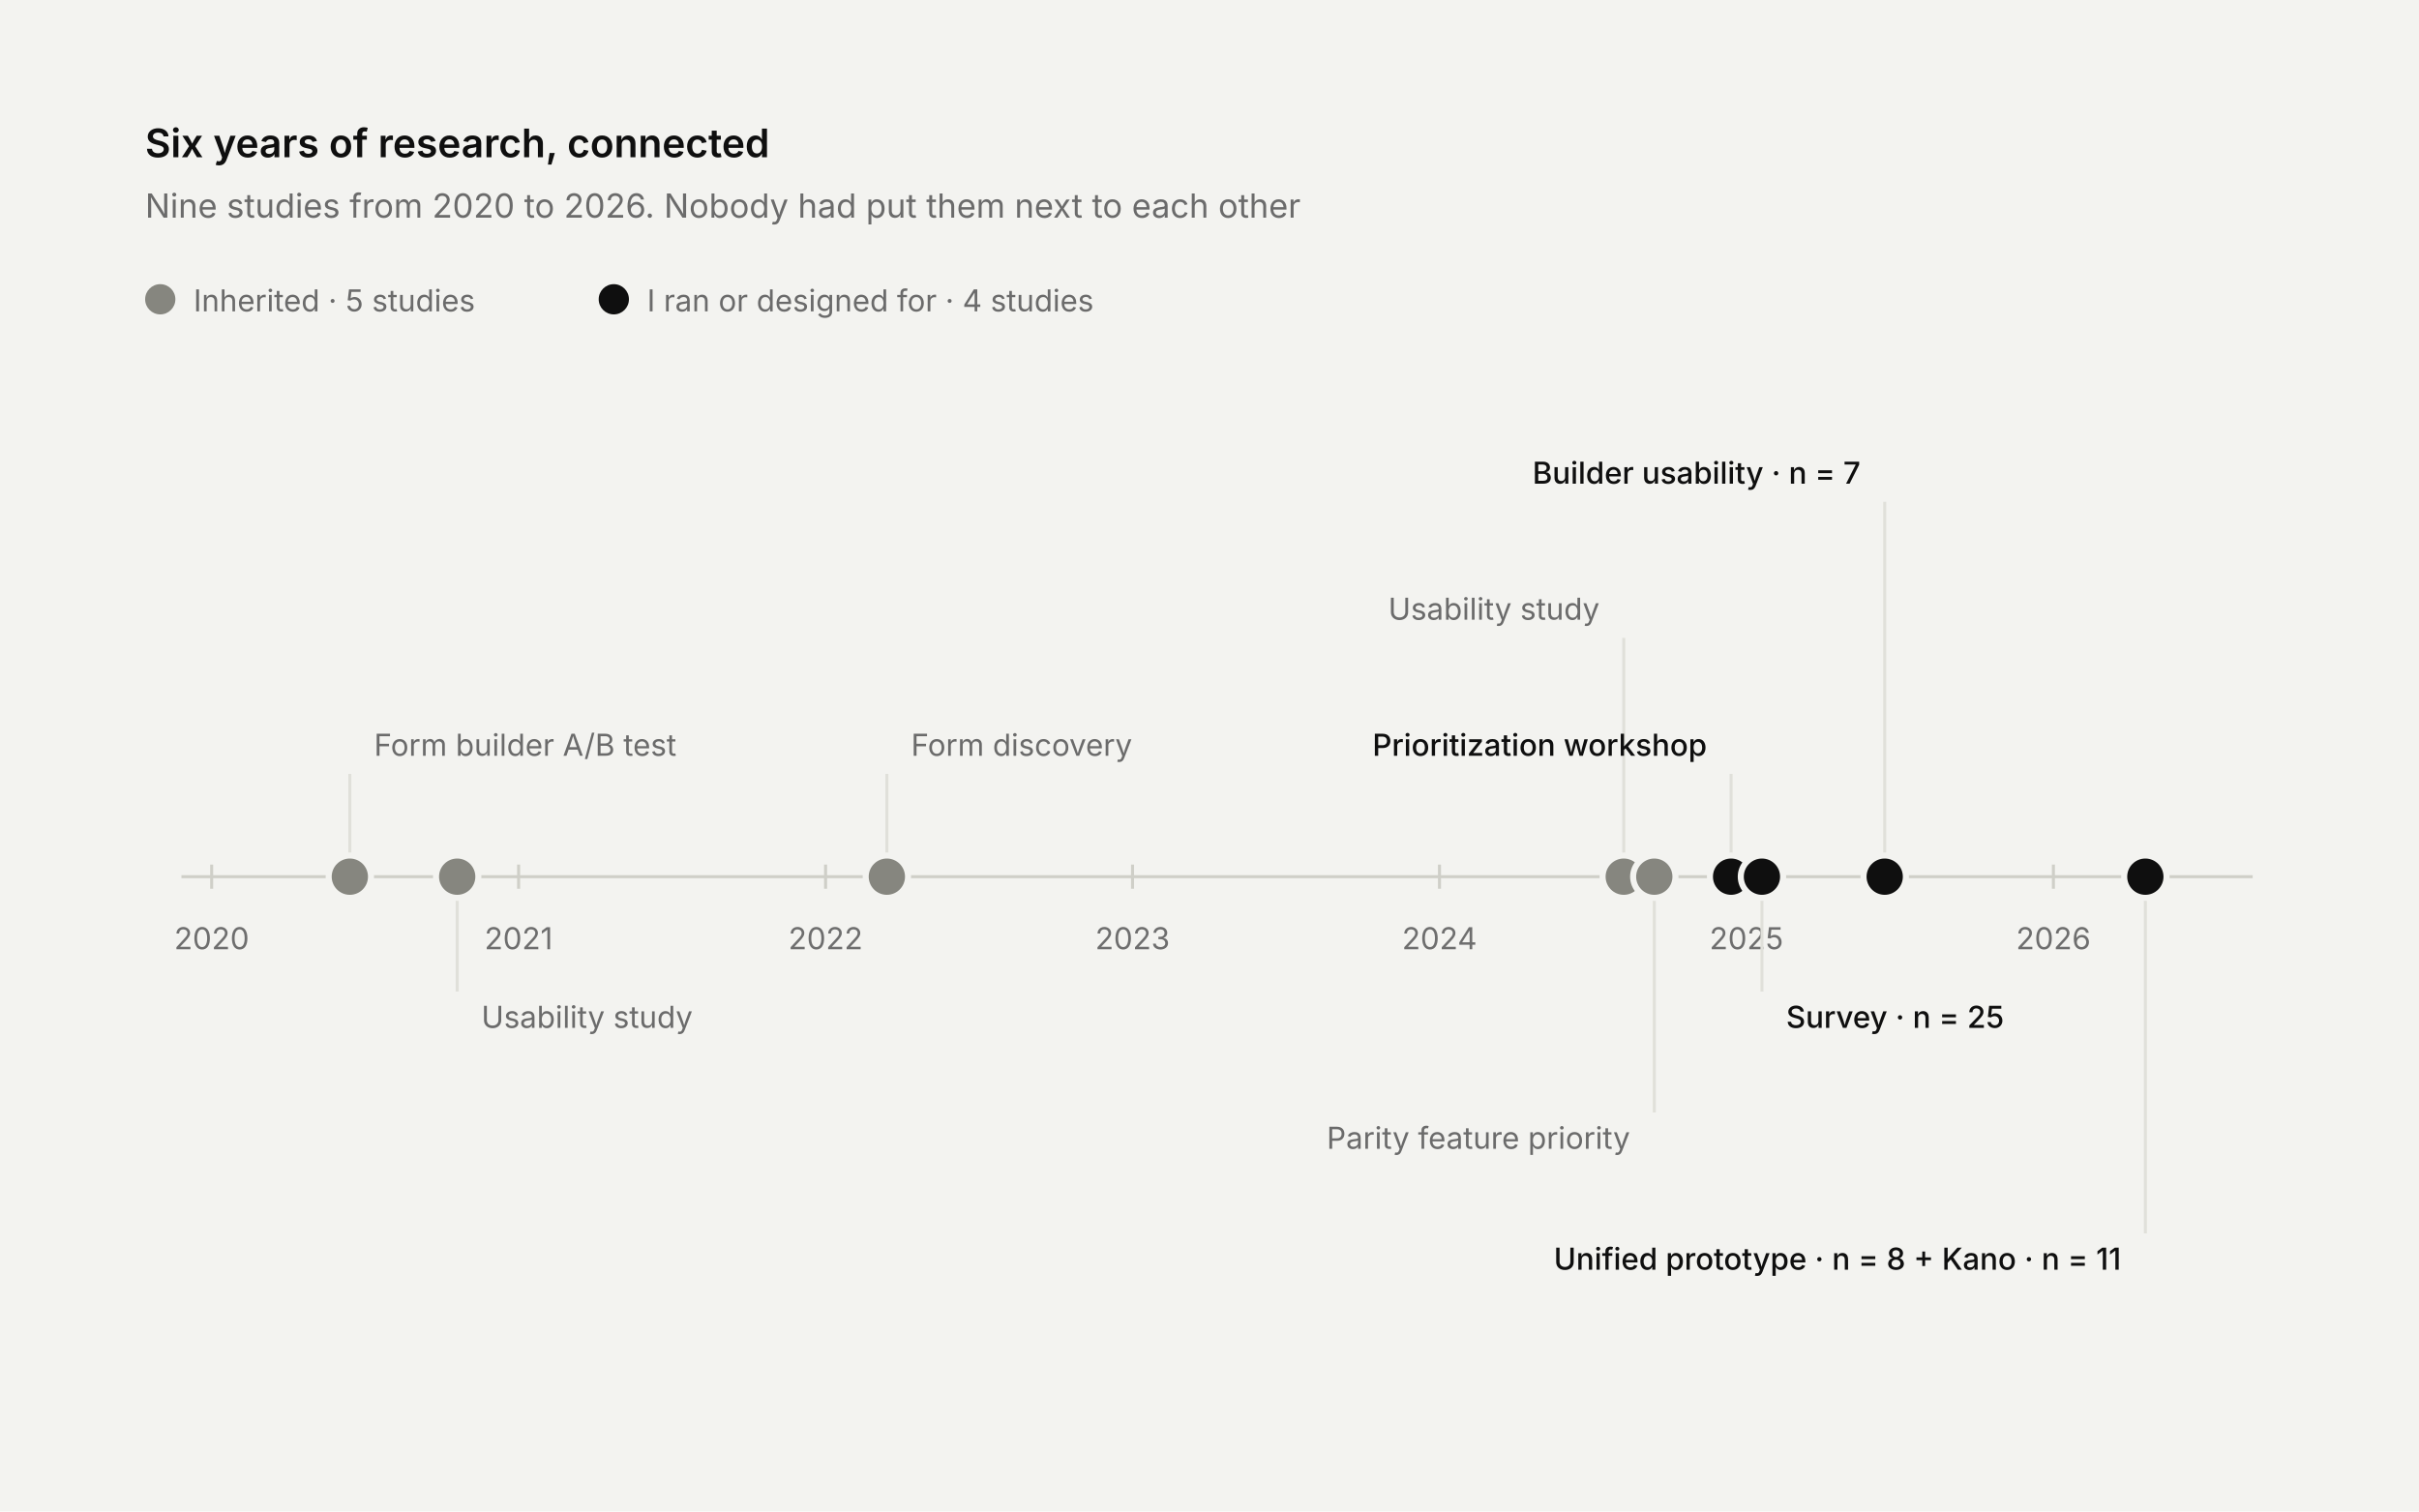
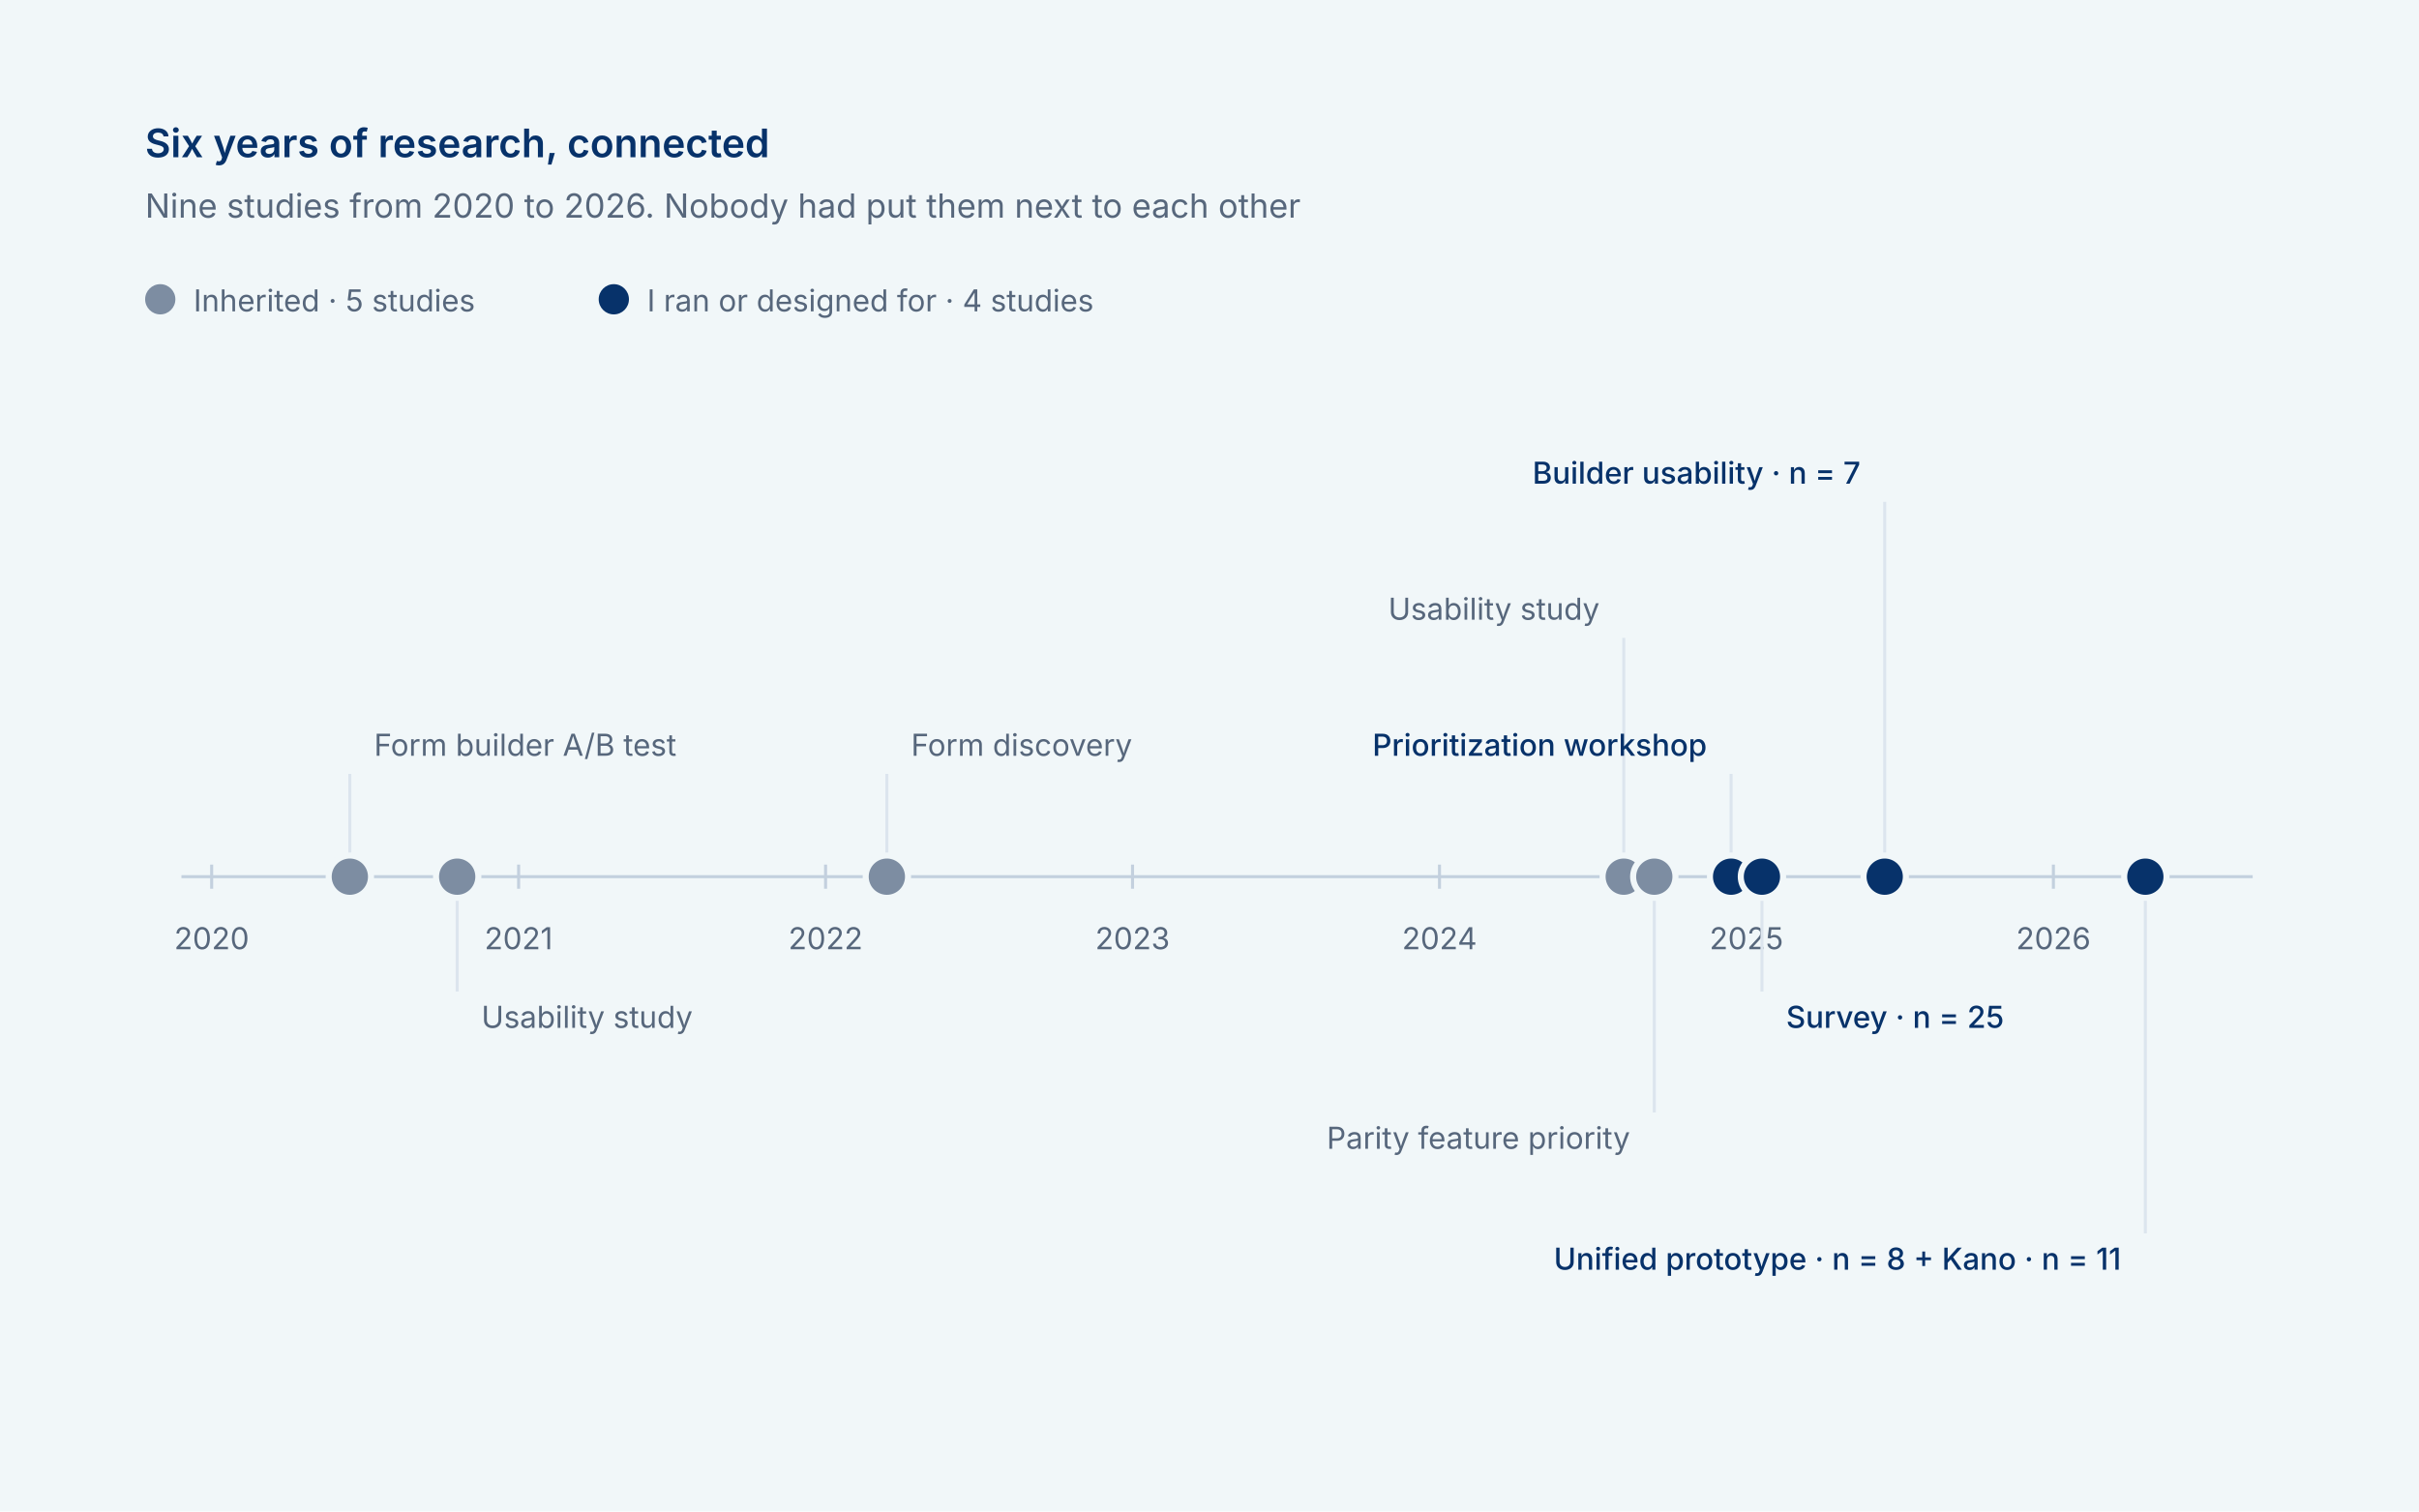
- <svg xmlns="http://www.w3.org/2000/svg" viewBox="0 0 800 500" width="800" height="500" role="img" aria-label="Timeline of nine research studies from 2020 to 2026. Five inherited studies in gray and the four the designer ran or designed for in black" font-family="Inter, Helvetica, Arial, sans-serif">
-   <rect width="800" height="500" fill="#f3f3f0" />
-   <text x="48" y="52" font-size="13" fill="#0f0f0f" text-anchor="start" font-weight="600">Six years of research, connected</text>
-   <text x="48" y="72" font-size="11" fill="#6b6b6b" text-anchor="start">Nine studies from 2020 to 2026. Nobody had put them next to each other</text>
-   <circle cx="53" cy="99" r="5" fill="#86867f" />
-   <text x="64" y="103" font-size="10" fill="#6b6b6b" text-anchor="start">Inherited · 5 studies</text>
-   <circle cx="203" cy="99" r="5" fill="#0f0f0f" />
-   <text x="214" y="103" font-size="10" fill="#6b6b6b" text-anchor="start">I ran or designed for · 4 studies</text>
-   <line x1="60" y1="290" x2="745" y2="290" stroke="#cfcfc8" stroke-width="1" />
-   <line x1="70.0" y1="286" x2="70.0" y2="294" stroke="#cfcfc8" stroke-width="1" />
-   <text x="70.0" y="314" font-size="10" fill="#6e6e6e" text-anchor="middle">2020</text>
-   <line x1="171.515" y1="286" x2="171.515" y2="294" stroke="#cfcfc8" stroke-width="1" />
-   <text x="171.515" y="314" font-size="10" fill="#6e6e6e" text-anchor="middle">2021</text>
-   <line x1="273.03" y1="286" x2="273.03" y2="294" stroke="#cfcfc8" stroke-width="1" />
-   <text x="273.03" y="314" font-size="10" fill="#6e6e6e" text-anchor="middle">2022</text>
-   <line x1="374.545" y1="286" x2="374.545" y2="294" stroke="#cfcfc8" stroke-width="1" />
-   <text x="374.545" y="314" font-size="10" fill="#6e6e6e" text-anchor="middle">2023</text>
-   <line x1="476.061" y1="286" x2="476.061" y2="294" stroke="#cfcfc8" stroke-width="1" />
-   <text x="476.061" y="314" font-size="10" fill="#6e6e6e" text-anchor="middle">2024</text>
-   <line x1="577.576" y1="286" x2="577.576" y2="294" stroke="#cfcfc8" stroke-width="1" />
-   <text x="577.576" y="314" font-size="10" fill="#6e6e6e" text-anchor="middle">2025</text>
-   <line x1="679.091" y1="286" x2="679.091" y2="294" stroke="#cfcfc8" stroke-width="1" />
-   <text x="679.091" y="314" font-size="10" fill="#6e6e6e" text-anchor="middle">2026</text>
-   <line x1="115.7" y1="290" x2="115.7" y2="256" stroke="#e0e0da" stroke-width="1" />
-   <circle cx="115.7" cy="290" r="8" fill="#f3f3f0" />
-   <circle cx="115.7" cy="290" r="6" fill="#86867f" />
-   <text x="123.7" y="250" font-size="10" fill="#6b6b6b" text-anchor="start">Form builder A/B test</text>
-   <line x1="151.2" y1="290" x2="151.2" y2="328" stroke="#e0e0da" stroke-width="1" />
-   <circle cx="151.2" cy="290" r="8" fill="#f3f3f0" />
-   <circle cx="151.2" cy="290" r="6" fill="#86867f" />
-   <text x="159.2" y="340" font-size="10" fill="#6b6b6b" text-anchor="start">Usability study</text>
-   <line x1="293.3" y1="290" x2="293.3" y2="256" stroke="#e0e0da" stroke-width="1" />
-   <circle cx="293.3" cy="290" r="8" fill="#f3f3f0" />
-   <circle cx="293.3" cy="290" r="6" fill="#86867f" />
-   <text x="301.3" y="250" font-size="10" fill="#6b6b6b" text-anchor="start">Form discovery</text>
-   <line x1="537.0" y1="290" x2="537.0" y2="211" stroke="#e0e0da" stroke-width="1" />
-   <circle cx="537.0" cy="290" r="8" fill="#f3f3f0" />
-   <circle cx="537.0" cy="290" r="6" fill="#86867f" />
-   <text x="529.0" y="205" font-size="10" fill="#6b6b6b" text-anchor="end">Usability study</text>
-   <line x1="547.1" y1="290" x2="547.1" y2="368" stroke="#e0e0da" stroke-width="1" />
-   <circle cx="547.1" cy="290" r="8" fill="#f3f3f0" />
-   <circle cx="547.1" cy="290" r="6" fill="#86867f" />
-   <text x="539.1" y="380" font-size="10" fill="#6b6b6b" text-anchor="end">Parity feature priority</text>
-   <line x1="572.5" y1="290" x2="572.5" y2="256" stroke="#e0e0da" stroke-width="1" />
-   <circle cx="572.5" cy="290" r="8" fill="#f3f3f0" />
-   <circle cx="572.5" cy="290" r="6" fill="#0f0f0f" />
-   <text x="564.5" y="250" font-size="10" fill="#0f0f0f" text-anchor="end" font-weight="500">Prioritization workshop</text>
-   <line x1="582.7" y1="290" x2="582.7" y2="328" stroke="#e0e0da" stroke-width="1" />
-   <circle cx="582.7" cy="290" r="8" fill="#f3f3f0" />
-   <circle cx="582.7" cy="290" r="6" fill="#0f0f0f" />
-   <text x="590.7" y="340" font-size="10" fill="#0f0f0f" text-anchor="start" font-weight="500">Survey · n = 25</text>
-   <line x1="623.3" y1="290" x2="623.3" y2="166" stroke="#e0e0da" stroke-width="1" />
-   <circle cx="623.3" cy="290" r="8" fill="#f3f3f0" />
-   <circle cx="623.3" cy="290" r="6" fill="#0f0f0f" />
-   <text x="615.3" y="160" font-size="10" fill="#0f0f0f" text-anchor="end" font-weight="500">Builder usability · n = 7</text>
-   <line x1="709.5" y1="290" x2="709.5" y2="408" stroke="#e0e0da" stroke-width="1" />
-   <circle cx="709.5" cy="290" r="8" fill="#f3f3f0" />
-   <circle cx="709.5" cy="290" r="6" fill="#0f0f0f" />
-   <text x="701.5" y="420" font-size="10" fill="#0f0f0f" text-anchor="end" font-weight="500">Unified prototype · n = 8 + Kano · n = 11</text>
+ <svg xmlns="http://www.w3.org/2000/svg" viewBox="0 0 800 500" width="800" height="500" role="img" aria-label="Timeline of nine research studies from 2020 to 2026. Five inherited studies in gray and the four the designer ran or designed for in dark blue" font-family="Inter, Helvetica, Arial, sans-serif">
+   <rect width="800" height="500" fill="#F1F7F9" />
+   <text x="48" y="52" font-size="13" fill="#07326A" text-anchor="start" font-weight="600">Six years of research, connected</text>
+   <text x="48" y="72" font-size="11" fill="#57677C" text-anchor="start">Nine studies from 2020 to 2026. Nobody had put them next to each other</text>
+   <circle cx="53" cy="99" r="5" fill="#7D8DA2" />
+   <text x="64" y="103" font-size="10" fill="#57677C" text-anchor="start">Inherited · 5 studies</text>
+   <circle cx="203" cy="99" r="5" fill="#07326A" />
+   <text x="214" y="103" font-size="10" fill="#57677C" text-anchor="start">I ran or designed for · 4 studies</text>
+   <line x1="60" y1="290" x2="745" y2="290" stroke="#C3D0DE" stroke-width="1" />
+   <line x1="70.0" y1="286" x2="70.0" y2="294" stroke="#C3D0DE" stroke-width="1" />
+   <text x="70.0" y="314" font-size="10" fill="#57677C" text-anchor="middle">2020</text>
+   <line x1="171.515" y1="286" x2="171.515" y2="294" stroke="#C3D0DE" stroke-width="1" />
+   <text x="171.515" y="314" font-size="10" fill="#57677C" text-anchor="middle">2021</text>
+   <line x1="273.03" y1="286" x2="273.03" y2="294" stroke="#C3D0DE" stroke-width="1" />
+   <text x="273.03" y="314" font-size="10" fill="#57677C" text-anchor="middle">2022</text>
+   <line x1="374.545" y1="286" x2="374.545" y2="294" stroke="#C3D0DE" stroke-width="1" />
+   <text x="374.545" y="314" font-size="10" fill="#57677C" text-anchor="middle">2023</text>
+   <line x1="476.061" y1="286" x2="476.061" y2="294" stroke="#C3D0DE" stroke-width="1" />
+   <text x="476.061" y="314" font-size="10" fill="#57677C" text-anchor="middle">2024</text>
+   <line x1="577.576" y1="286" x2="577.576" y2="294" stroke="#C3D0DE" stroke-width="1" />
+   <text x="577.576" y="314" font-size="10" fill="#57677C" text-anchor="middle">2025</text>
+   <line x1="679.091" y1="286" x2="679.091" y2="294" stroke="#C3D0DE" stroke-width="1" />
+   <text x="679.091" y="314" font-size="10" fill="#57677C" text-anchor="middle">2026</text>
+   <line x1="115.7" y1="290" x2="115.7" y2="256" stroke="#DCE5EE" stroke-width="1" />
+   <circle cx="115.7" cy="290" r="8" fill="#F1F7F9" />
+   <circle cx="115.7" cy="290" r="6" fill="#7D8DA2" />
+   <text x="123.7" y="250" font-size="10" fill="#57677C" text-anchor="start">Form builder A/B test</text>
+   <line x1="151.2" y1="290" x2="151.2" y2="328" stroke="#DCE5EE" stroke-width="1" />
+   <circle cx="151.2" cy="290" r="8" fill="#F1F7F9" />
+   <circle cx="151.2" cy="290" r="6" fill="#7D8DA2" />
+   <text x="159.2" y="340" font-size="10" fill="#57677C" text-anchor="start">Usability study</text>
+   <line x1="293.3" y1="290" x2="293.3" y2="256" stroke="#DCE5EE" stroke-width="1" />
+   <circle cx="293.3" cy="290" r="8" fill="#F1F7F9" />
+   <circle cx="293.3" cy="290" r="6" fill="#7D8DA2" />
+   <text x="301.3" y="250" font-size="10" fill="#57677C" text-anchor="start">Form discovery</text>
+   <line x1="537.0" y1="290" x2="537.0" y2="211" stroke="#DCE5EE" stroke-width="1" />
+   <circle cx="537.0" cy="290" r="8" fill="#F1F7F9" />
+   <circle cx="537.0" cy="290" r="6" fill="#7D8DA2" />
+   <text x="529.0" y="205" font-size="10" fill="#57677C" text-anchor="end">Usability study</text>
+   <line x1="547.1" y1="290" x2="547.1" y2="368" stroke="#DCE5EE" stroke-width="1" />
+   <circle cx="547.1" cy="290" r="8" fill="#F1F7F9" />
+   <circle cx="547.1" cy="290" r="6" fill="#7D8DA2" />
+   <text x="539.1" y="380" font-size="10" fill="#57677C" text-anchor="end">Parity feature priority</text>
+   <line x1="572.5" y1="290" x2="572.5" y2="256" stroke="#DCE5EE" stroke-width="1" />
+   <circle cx="572.5" cy="290" r="8" fill="#F1F7F9" />
+   <circle cx="572.5" cy="290" r="6" fill="#07326A" />
+   <text x="564.5" y="250" font-size="10" fill="#07326A" text-anchor="end" font-weight="500">Prioritization workshop</text>
+   <line x1="582.7" y1="290" x2="582.7" y2="328" stroke="#DCE5EE" stroke-width="1" />
+   <circle cx="582.7" cy="290" r="8" fill="#F1F7F9" />
+   <circle cx="582.7" cy="290" r="6" fill="#07326A" />
+   <text x="590.7" y="340" font-size="10" fill="#07326A" text-anchor="start" font-weight="500">Survey · n = 25</text>
+   <line x1="623.3" y1="290" x2="623.3" y2="166" stroke="#DCE5EE" stroke-width="1" />
+   <circle cx="623.3" cy="290" r="8" fill="#F1F7F9" />
+   <circle cx="623.3" cy="290" r="6" fill="#07326A" />
+   <text x="615.3" y="160" font-size="10" fill="#07326A" text-anchor="end" font-weight="500">Builder usability · n = 7</text>
+   <line x1="709.5" y1="290" x2="709.5" y2="408" stroke="#DCE5EE" stroke-width="1" />
+   <circle cx="709.5" cy="290" r="8" fill="#F1F7F9" />
+   <circle cx="709.5" cy="290" r="6" fill="#07326A" />
+   <text x="701.5" y="420" font-size="10" fill="#07326A" text-anchor="end" font-weight="500">Unified prototype · n = 8 + Kano · n = 11</text>
</svg>
